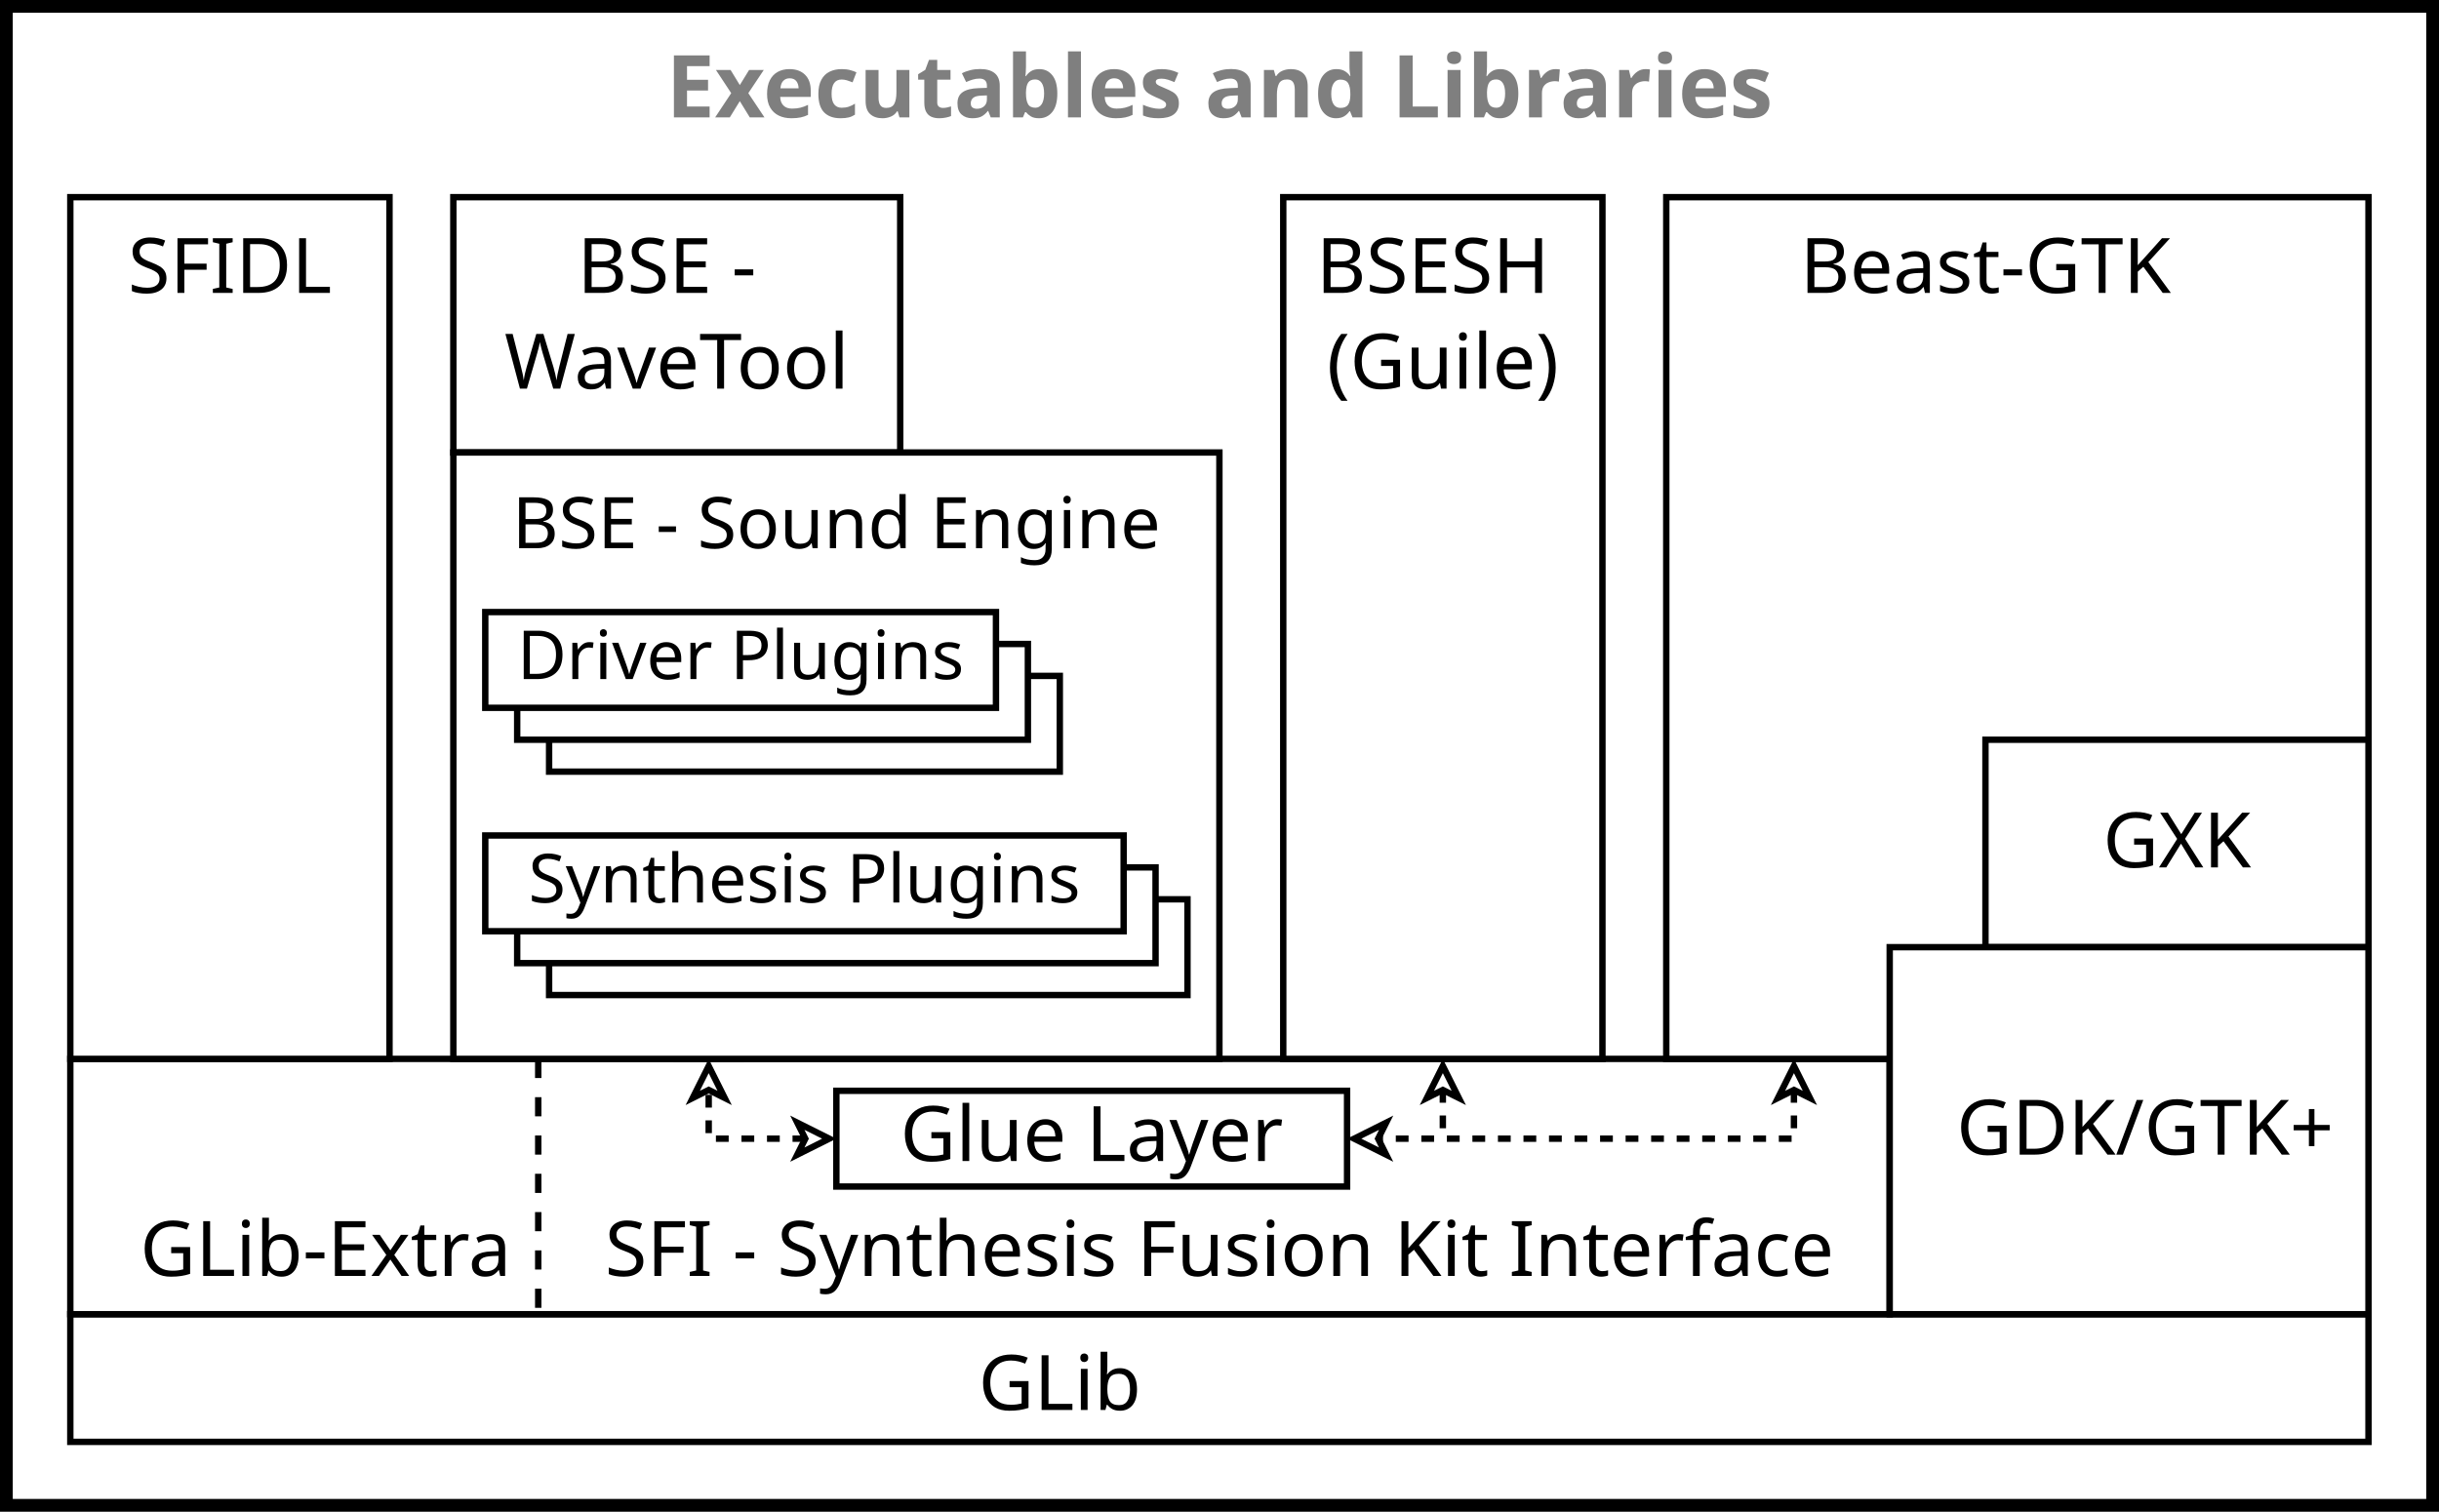
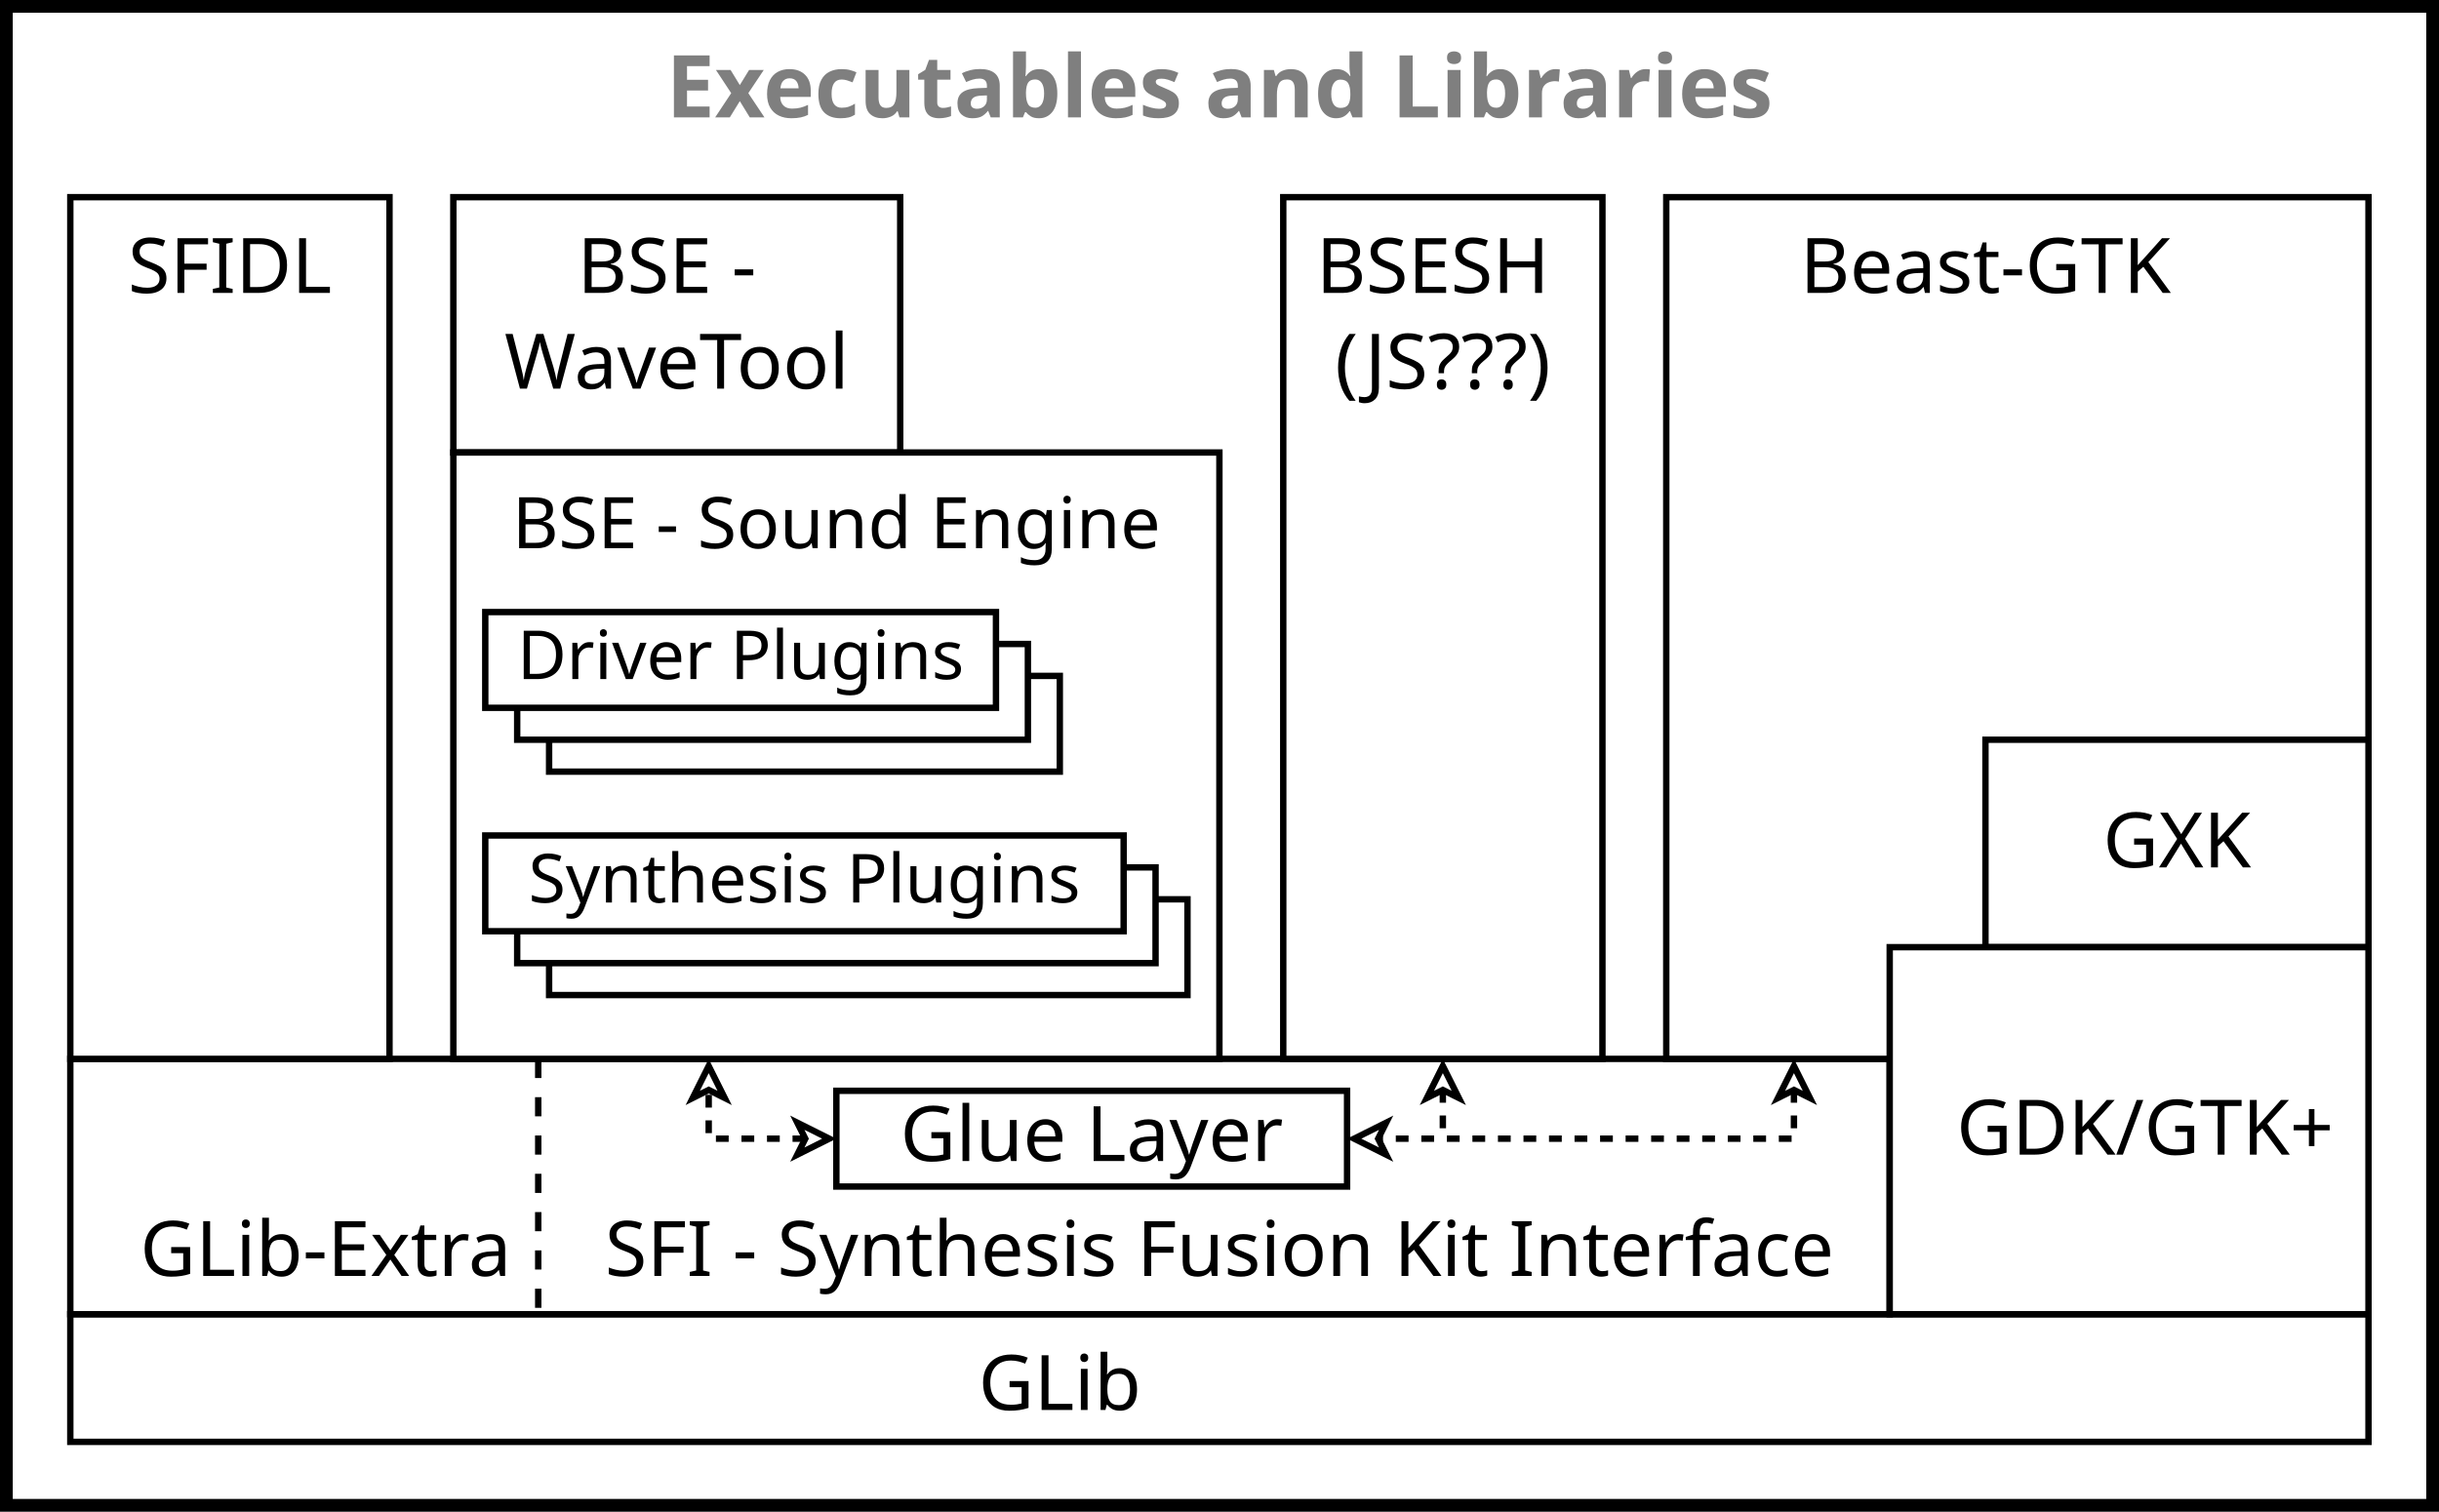
<svg xmlns="http://www.w3.org/2000/svg" width="1368.003" height="847.997" id="svg3215" version="1.1">
  <defs id="defs3217" />
  <g id="layer1" transform="translate(-115.9984,-176.0016)">
    <g id="g3452" transform="translate(236.6667,-63.33333)">
      <g transform="matrix(1.79058,0,0,1.789023,-81.27547,171.352)" id="g4">
        <rect id="rect6" height="470" width="760" y="40" x="-20" style="fill:#ffffff" />
        <rect id="rect8" height="470" width="760" y="40" x="-20" style="fill:none;stroke:#000000;stroke-width:4" />
      </g>
      <text id="text10" y="305.181" x="563.278" style="font-size:48.696px;font-style:normal;font-weight:700;text-anchor:middle;fill:#7f7f7f;font-family:sans-serif" font-size="27.2">
        <tspan id="tspan12" y="305.181" x="563.278">Executables and Libraries</tspan>
      </text>
      <text id="text14" y="1024.882" x="1030.547" style="font-size:42.967px;font-style:normal;font-weight:normal;text-anchor:middle;fill:#000000;font-family:sans-serif" font-size="24">
        <tspan id="tspan16" y="1024.882" x="1030.547" />
      </text>
      <g transform="matrix(1.790302,0,0,1.790302,-81.23068,170.9082)" id="g18">
        <rect id="rect20" height="40" width="720" y="450" x="0" style="fill:#ffffff" />
        <rect id="rect22" height="40" width="720" y="450" x="0" style="fill:none;stroke:#000000;stroke-width:2" />
      </g>
      <text id="text24" y="1030.253" x="473.763" style="font-size:42.967px;font-style:normal;font-weight:normal;text-anchor:middle;fill:#000000;font-family:sans-serif" font-size="24">
        <tspan id="tspan26" y="1030.253" x="473.763">GLib</tspan>
      </text>
      <text id="text28" y="904.932" x="-81.231" style="font-size:42.967px;font-style:normal;font-weight:normal;text-anchor:middle;fill:#000000;font-family:sans-serif" font-size="24">
        <tspan id="tspan30" y="904.932" x="-81.231" />
      </text>
      <g transform="matrix(1.790302,0,0,1.790302,-81.23068,170.9082)" id="g32">
        <g id="g34">
          <rect id="rect36" height="80" width="140" y="100" x="120" style="fill:#ffffff" />
          <rect id="rect38" height="80" width="140" y="100" x="120" style="fill:none;stroke:#000000;stroke-width:2" />
        </g>
        <text id="text40" y="130" x="190" style="font-size:24px;font-style:normal;font-weight:normal;text-anchor:middle;fill:#000000;font-family:sans-serif" font-size="24">
          <tspan id="tspan42" y="130" x="190">BSE -</tspan>
          <tspan id="tspan44" y="160" x="190">WaveTool</tspan>
        </text>
      </g>
      <g transform="matrix(1.790302,0,0,1.790302,-81.23068,170.9082)" id="g46">
        <rect id="rect48" height="80" width="570" y="370" x="0" style="fill:#ffffff" />
        <rect id="rect50" height="80" width="570" y="370" x="0" style="fill:none;stroke:#000000;stroke-width:2" />
      </g>
      <text id="text52" y="955.061" x="563.278" style="font-size:42.967px;font-style:normal;font-weight:normal;text-anchor:middle;fill:#000000;font-family:sans-serif" font-size="24">
        <tspan id="tspan54" y="955.061" x="563.278">SFI - Synthesis Fusion Kit Interface</tspan>
      </text>
      <text id="text56" y="955.061" x="61.994" style="font-size:42.967px;font-style:normal;font-weight:normal;text-anchor:middle;fill:#000000;font-family:sans-serif" font-size="24">
        <tspan id="tspan58" y="955.061" x="61.994">GLib-Extra</tspan>
      </text>
      <g transform="matrix(1.790302,0,0,1.790302,-81.23068,170.9082)" id="g60">
        <g id="g62">
          <rect id="rect64" height="270" width="100" y="100" x="0" style="fill:#ffffff" />
          <rect id="rect66" height="270" width="100" y="100" x="0" style="fill:none;stroke:#000000;stroke-width:2" />
        </g>
        <text id="text68" y="130" x="50" style="font-size:24px;font-style:normal;font-weight:normal;text-anchor:middle;fill:#000000;font-family:sans-serif" font-size="24">
          <tspan id="tspan70" y="130" x="50">SFIDL</tspan>
        </text>
      </g>
      <g transform="matrix(1.790302,0,0,1.790302,-81.23068,170.9082)" id="g72">
        <g id="g74">
          <rect id="rect76" height="30" width="160" y="380" x="240" style="fill:#ffffff" />
          <rect id="rect78" height="30" width="160" y="380" x="240" style="fill:none;stroke:#000000;stroke-width:2" />
        </g>
        <text id="text80" y="402" x="320" style="font-size:24px;font-style:normal;font-weight:normal;text-anchor:middle;fill:#000000;font-family:sans-serif" font-size="24">
          <tspan id="tspan82" y="402" x="320">Glue Layer</tspan>
        </text>
      </g>
      <g transform="matrix(1.790302,0,0,1.790302,-81.23068,170.9082)" id="g84">
        <polyline id="polyline86" points="540,379.736 540,395 409.736,395 " style="fill:none;stroke:#000000;stroke-width:2;stroke-dasharray:4" />
        <polygon id="polygon88" points="535,382.236 540,372.236 545,382.236 540,379.736 " style="fill:none;stroke:#000000;stroke-width:2" />
        <polygon id="polygon90" points="412.236,400 402.236,395 412.236,390 409.736,395 " style="fill:none;stroke:#000000;stroke-width:2" />
      </g>
      <g transform="matrix(1.790302,0,0,1.790302,-81.23068,170.9082)" id="g92">
        <polyline id="polyline94" points="230.264,395 200,395 200,379.736 " style="fill:none;stroke:#000000;stroke-width:2;stroke-dasharray:4" />
        <polygon id="polygon96" points="227.764,390 237.764,395 227.764,400 230.264,395 " style="fill:none;stroke:#000000;stroke-width:2" />
        <polygon id="polygon98" points="195,382.236 200,372.236 205,382.236 200,379.736 " style="fill:none;stroke:#000000;stroke-width:2" />
      </g>
      <g transform="matrix(1.790302,0,0,1.790302,-81.23068,170.9082)" id="g100">
        <polyline id="polyline102" points="430,379.736 430,395 430,395 " style="fill:none;stroke:#000000;stroke-width:2;stroke-dasharray:4" />
        <polygon id="polygon104" points="425,382.236 430,372.236 435,382.236 430,379.736 " style="fill:none;stroke:#000000;stroke-width:2" />
      </g>
      <g transform="matrix(1.790302,0,0,1.790302,-81.23068,170.9082)" id="g106">
        <g id="g108">
          <rect id="rect110" height="270" width="100" y="100" x="380" style="fill:#ffffff" />
          <rect id="rect112" height="270" width="100" y="100" x="380" style="fill:none;stroke:#000000;stroke-width:2" />
        </g>
        <text id="text114" y="130" x="430" style="font-size:24px;font-style:normal;font-weight:normal;text-anchor:middle;fill:#000000;font-family:sans-serif" font-size="24">
          <tspan id="tspan116" y="130" x="430">BSESH</tspan>
-           <tspan id="tspan118" y="160" x="430">(Guile)</tspan>
+           <tspan id="tspan118" y="160" x="430">(JS???)</tspan>
        </text>
      </g>
      <g transform="matrix(1.790302,0,0,1.790302,-81.23068,170.9082)" id="g120">
        <g id="g122">
          <rect id="rect124" height="35" width="20" y="335" x="530" style="fill:#ffffff" />
          <rect id="rect126" height="35" width="20" y="335" x="530" style="fill:none;stroke:#000000;stroke-width:2" />
        </g>
        <g id="g128">
          <rect id="rect130" height="270" width="220" y="100" x="500" style="fill:#ffffff" />
          <rect id="rect132" height="270" width="220" y="100" x="500" style="fill:none;stroke:#000000;stroke-width:2" />
        </g>
        <text id="text134" y="130" x="600" style="font-size:24px;font-style:normal;font-weight:normal;text-anchor:middle;fill:#000000;font-family:sans-serif" font-size="24">
          <tspan id="tspan136" y="130" x="600">Beast-GTK</tspan>
        </text>
        <g id="g138">
          <rect id="rect140" height="65" width="120" y="270" x="600" style="fill:#ffffff" />
          <rect id="rect142" height="65" width="120" y="270" x="600" style="fill:none;stroke:#000000;stroke-width:2" />
        </g>
        <text id="text144" y="310" x="660" style="font-size:24px;font-style:normal;font-weight:normal;text-anchor:middle;fill:#000000;font-family:sans-serif" font-size="24">
          <tspan id="tspan146" y="310" x="660">GXK</tspan>
        </text>
      </g>
      <g transform="matrix(1.790302,0,0,1.790302,-81.23068,170.9082)" id="g148">
        <g id="g150">
          <rect id="rect152" height="115" width="150" y="335" x="570" style="fill:#ffffff" />
          <rect id="rect154" height="115" width="150" y="335" x="570" style="fill:none;stroke:#000000;stroke-width:2" />
        </g>
        <text id="text156" y="400" x="650" style="font-size:24px;font-style:normal;font-weight:normal;text-anchor:middle;fill:#000000;font-family:sans-serif" font-size="24">
          <tspan id="tspan158" y="400" x="650">GDK/GTK+</tspan>
        </text>
      </g>
      <line id="line160" y2="976.544" x2="181.218" y1="833.32" x1="181.218" style="fill:none;stroke:#000000;stroke-width:3.581;stroke-dasharray:10.742" />
      <g transform="matrix(1.790302,0,0,1.790302,-81.23068,170.9082)" id="g162">
        <g id="g164">
          <rect id="rect166" height="25" width="20" y="345" x="190" style="fill:#ffffff" />
          <rect id="rect168" height="25" width="20" y="345" x="190" style="fill:none;stroke:#000000;stroke-width:2" />
        </g>
        <g id="g170">
          <rect id="rect172" height="190" width="240" y="180" x="120" style="fill:#ffffff" />
          <rect id="rect174" height="190" width="240" y="180" x="120" style="fill:none;stroke:#000000;stroke-width:2" />
        </g>
        <text id="text176" y="210" x="240" style="font-size:22.343px;font-style:normal;font-weight:normal;text-anchor:middle;fill:#000000;font-family:sans-serif" font-size="24">
          <tspan style="font-size:22.343px" id="tspan178" y="210" x="240">BSE - Sound Engine</tspan>
        </text>
        <g id="g180">
          <g id="g182">
            <rect id="rect184" height="30" width="160" y="250" x="150" style="fill:#ffffff" />
            <rect id="rect186" height="30" width="160" y="250" x="150" style="fill:none;stroke:#000000;stroke-width:2" />
          </g>
          <g id="g188">
            <rect id="rect190" height="30" width="160" y="240" x="140" style="fill:#ffffff" />
            <rect id="rect192" height="30" width="160" y="240" x="140" style="fill:none;stroke:#000000;stroke-width:2" />
          </g>
          <g id="g194">
            <rect id="rect196" height="30" width="160" y="230" x="130" style="fill:#ffffff" />
            <rect id="rect198" height="30" width="160" y="230" x="130" style="fill:none;stroke:#000000;stroke-width:2" />
          </g>
          <text id="text200" y="251" x="210" style="font-size:21.225px;font-style:normal;font-weight:normal;text-anchor:middle;fill:#000000;font-family:sans-serif" font-size="24">
            <tspan style="font-size:21.225px" id="tspan202" y="251" x="210">Driver Plugins</tspan>
          </text>
        </g>
        <g id="g204">
          <g id="g206">
            <rect id="rect208" height="30" width="200" y="320" x="150" style="fill:#ffffff" />
            <rect id="rect210" height="30" width="200" y="320" x="150" style="fill:none;stroke:#000000;stroke-width:2" />
          </g>
          <g id="g212">
            <rect id="rect214" height="30" width="200" y="310" x="140" style="fill:#ffffff" />
            <rect id="rect216" height="30" width="200" y="310" x="140" style="fill:none;stroke:#000000;stroke-width:2" />
          </g>
          <g id="g218">
            <rect id="rect220" height="30" width="200" y="300" x="130" style="fill:#ffffff" />
            <rect id="rect222" height="30" width="200" y="300" x="130" style="fill:none;stroke:#000000;stroke-width:2" />
          </g>
          <text id="text224" y="321" x="230" style="font-size:21.225px;font-style:normal;font-weight:normal;text-anchor:middle;fill:#000000;font-family:sans-serif" font-size="24">
            <tspan style="font-size:21.225px" id="tspan226" y="321" x="230">Synthesis Plugins</tspan>
          </text>
        </g>
      </g>
    </g>
  </g>
</svg>
